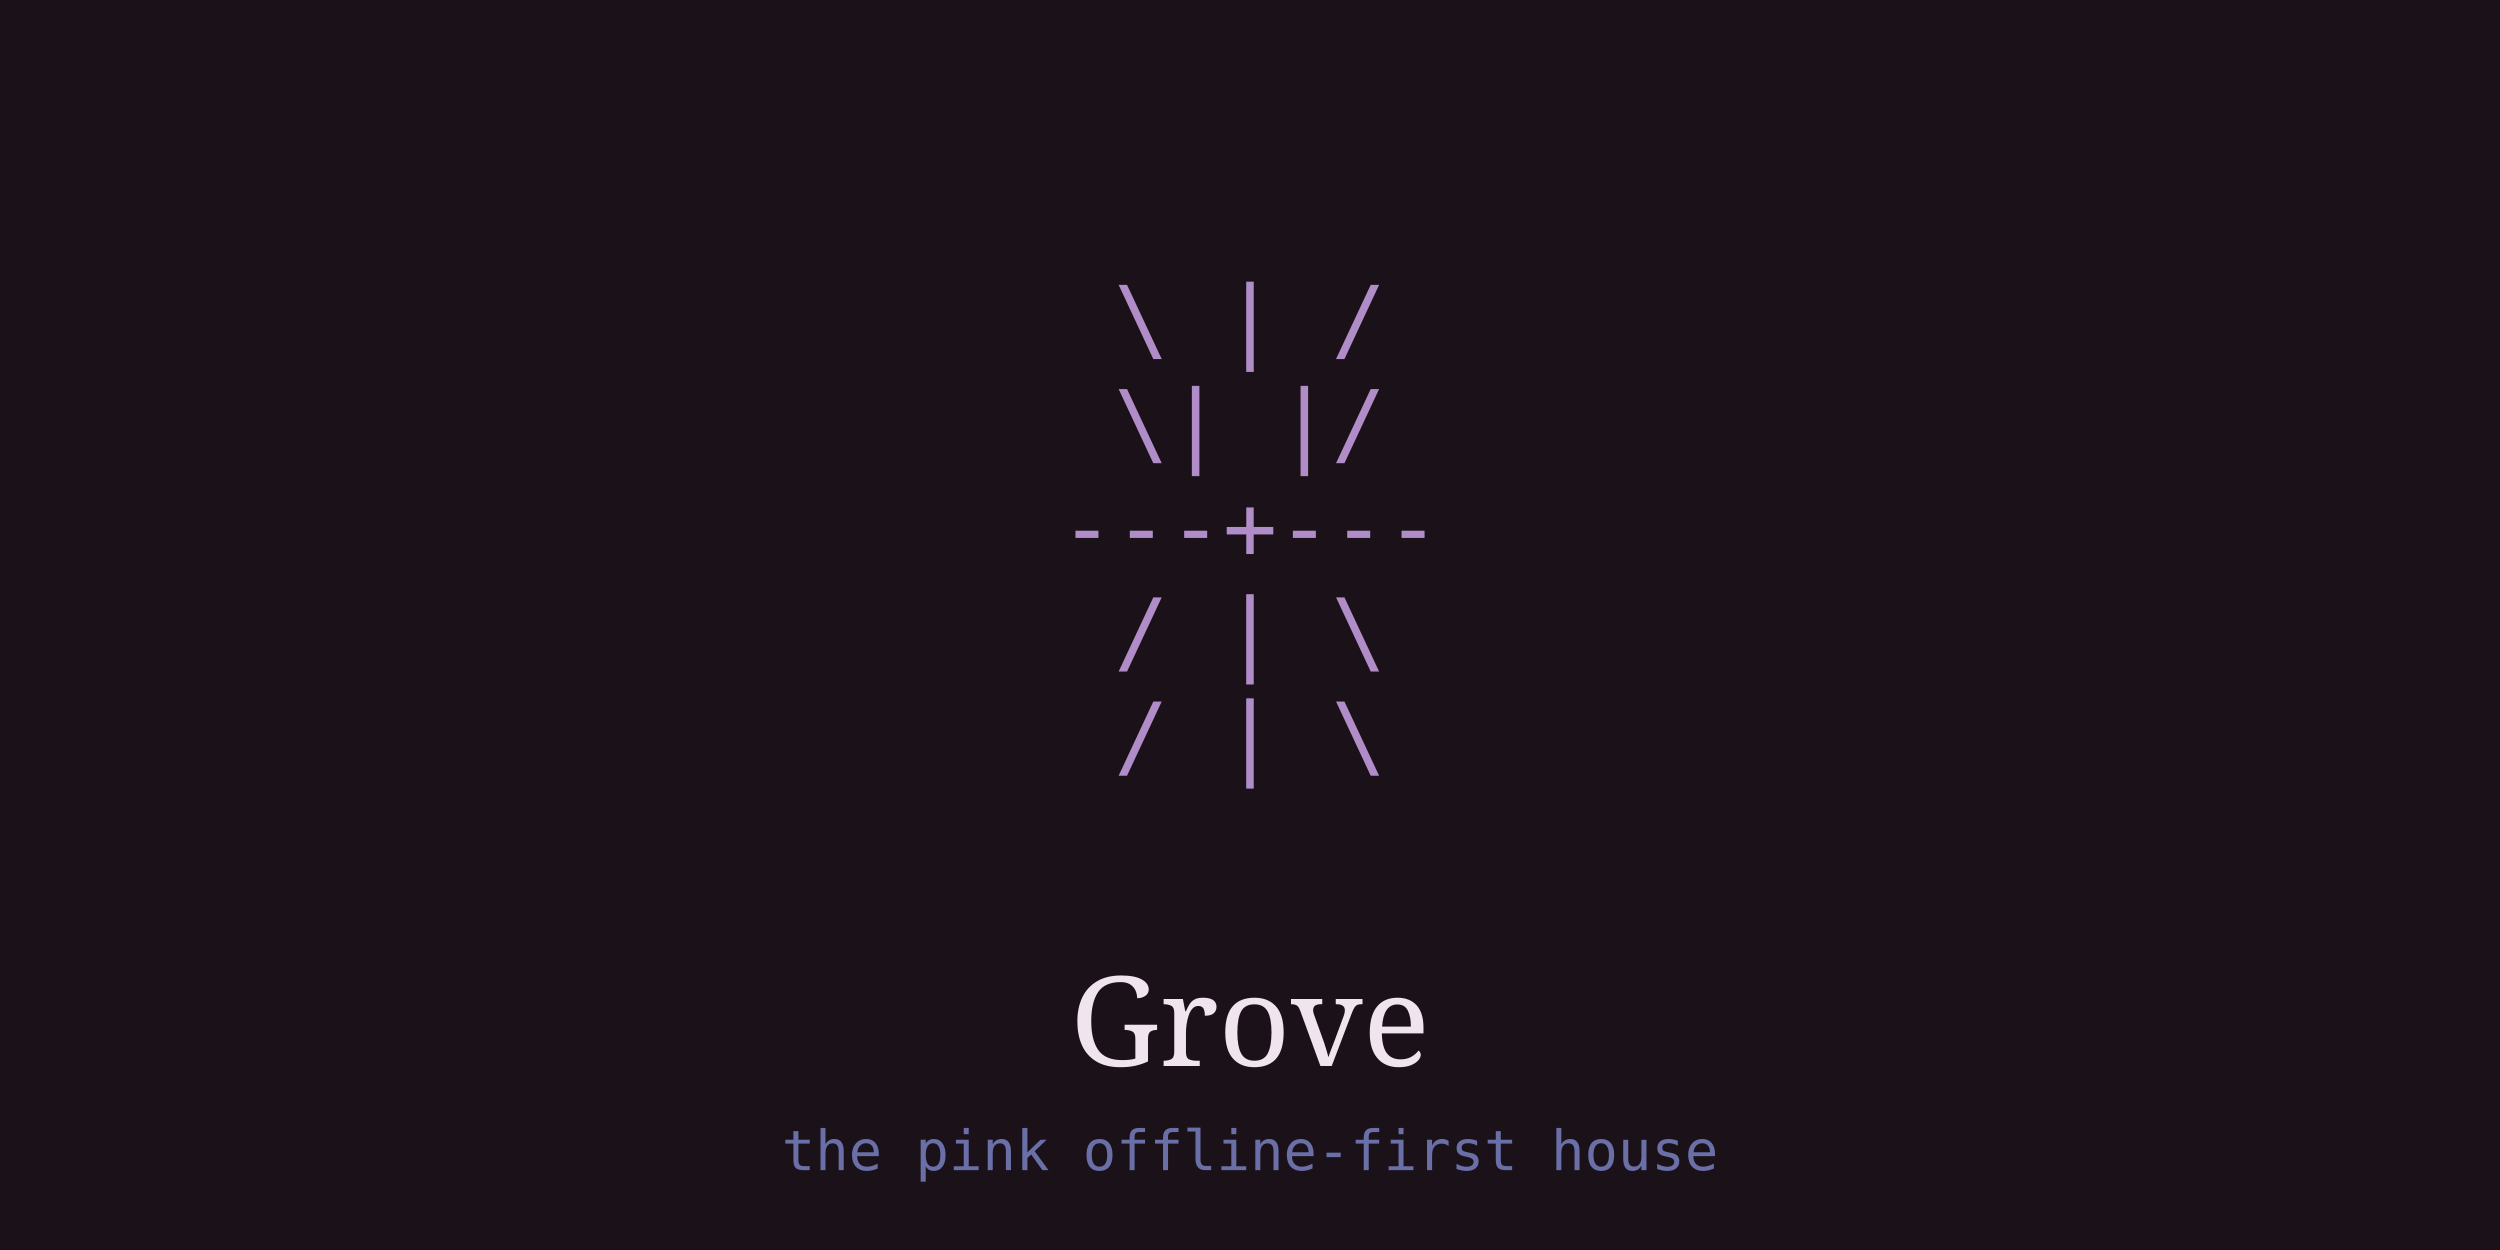
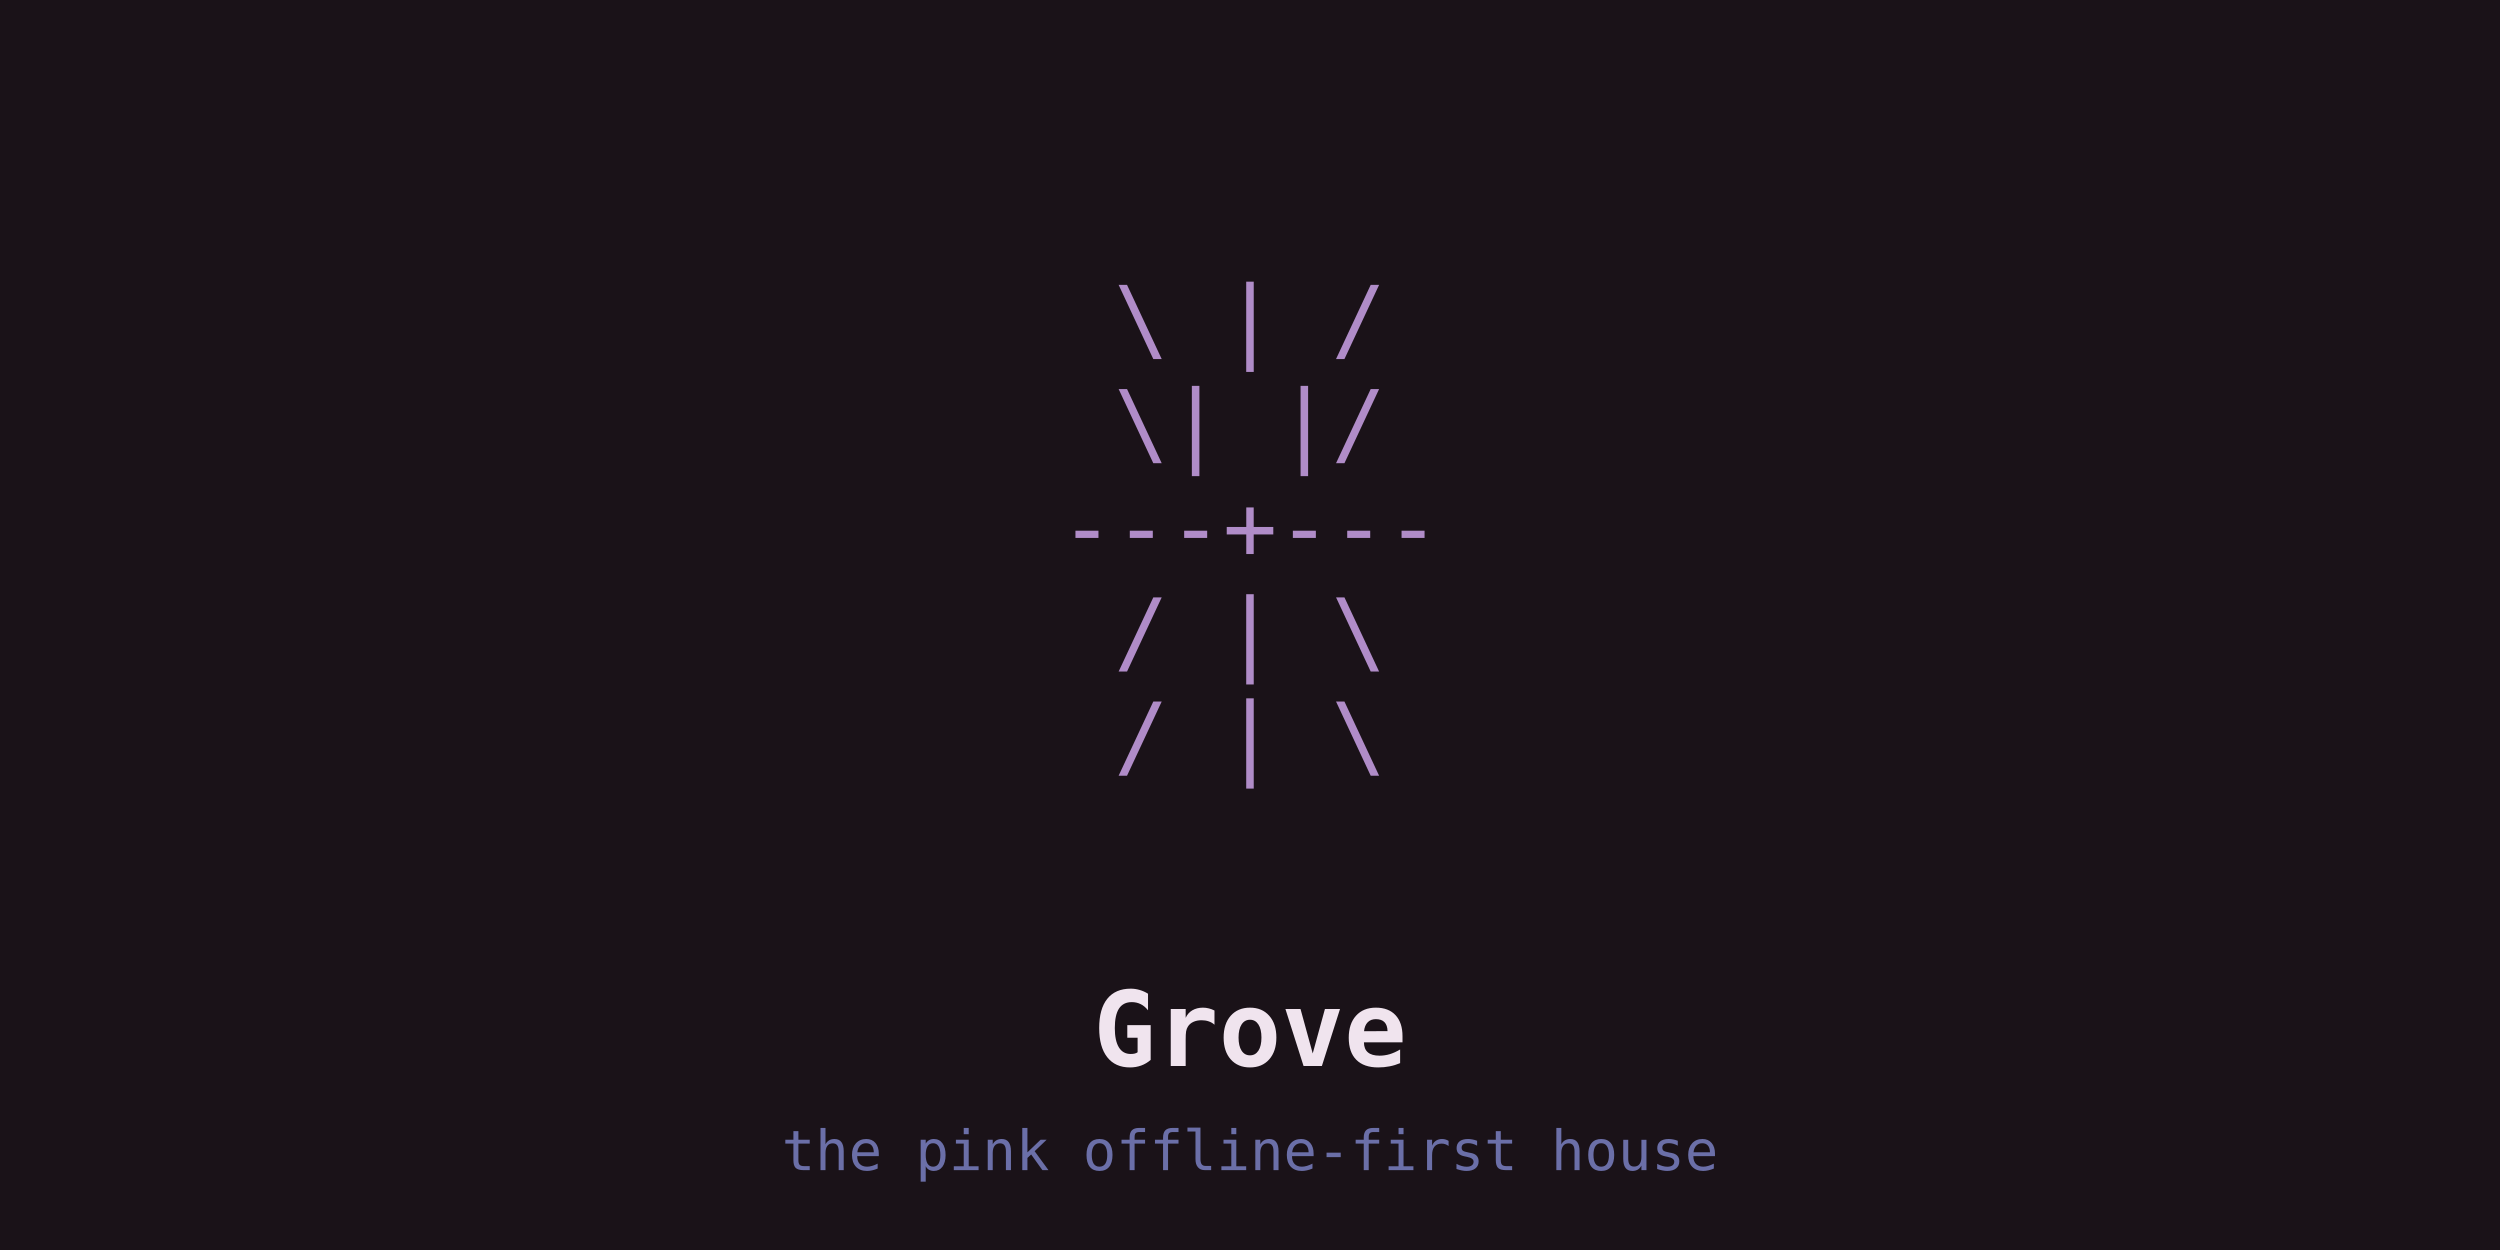
<svg xmlns="http://www.w3.org/2000/svg" width="720" height="360" viewBox="0 0 720 360">
  <rect width="720" height="360" fill="#1A1218" />
  <g font-family="DejaVu Sans Mono, Menlo, Consolas, monospace" font-size="26" text-anchor="middle">
    <text x="360" y="101" fill="#B08CC8">\  |  /</text>
    <text x="360" y="131" fill="#B08CC8"> \| |/ </text>
    <text x="360" y="161" fill="#B08CC8">---+---</text>
    <text x="360" y="191" fill="#B08CC8"> / | \ </text>
    <text x="360" y="221" fill="#B08CC8">/  |  \</text>
  </g>
-   <text x="360" y="307" fill="#F0E4EE" font-family="Fraunces, Georgia, serif" font-size="36" text-anchor="middle">Grove</text>
+   <text x="360" y="307" fill="#F0E4EE" font-family="DejaVu Sans Mono, Menlo, Consolas, monospace" font-size="30" font-weight="bold" text-anchor="middle">Grove</text>
  <text x="360" y="337" fill="#6B6FA8" font-family="DejaVu Sans Mono, monospace" font-size="16" text-anchor="middle">the pink offline-first house</text>
</svg>
